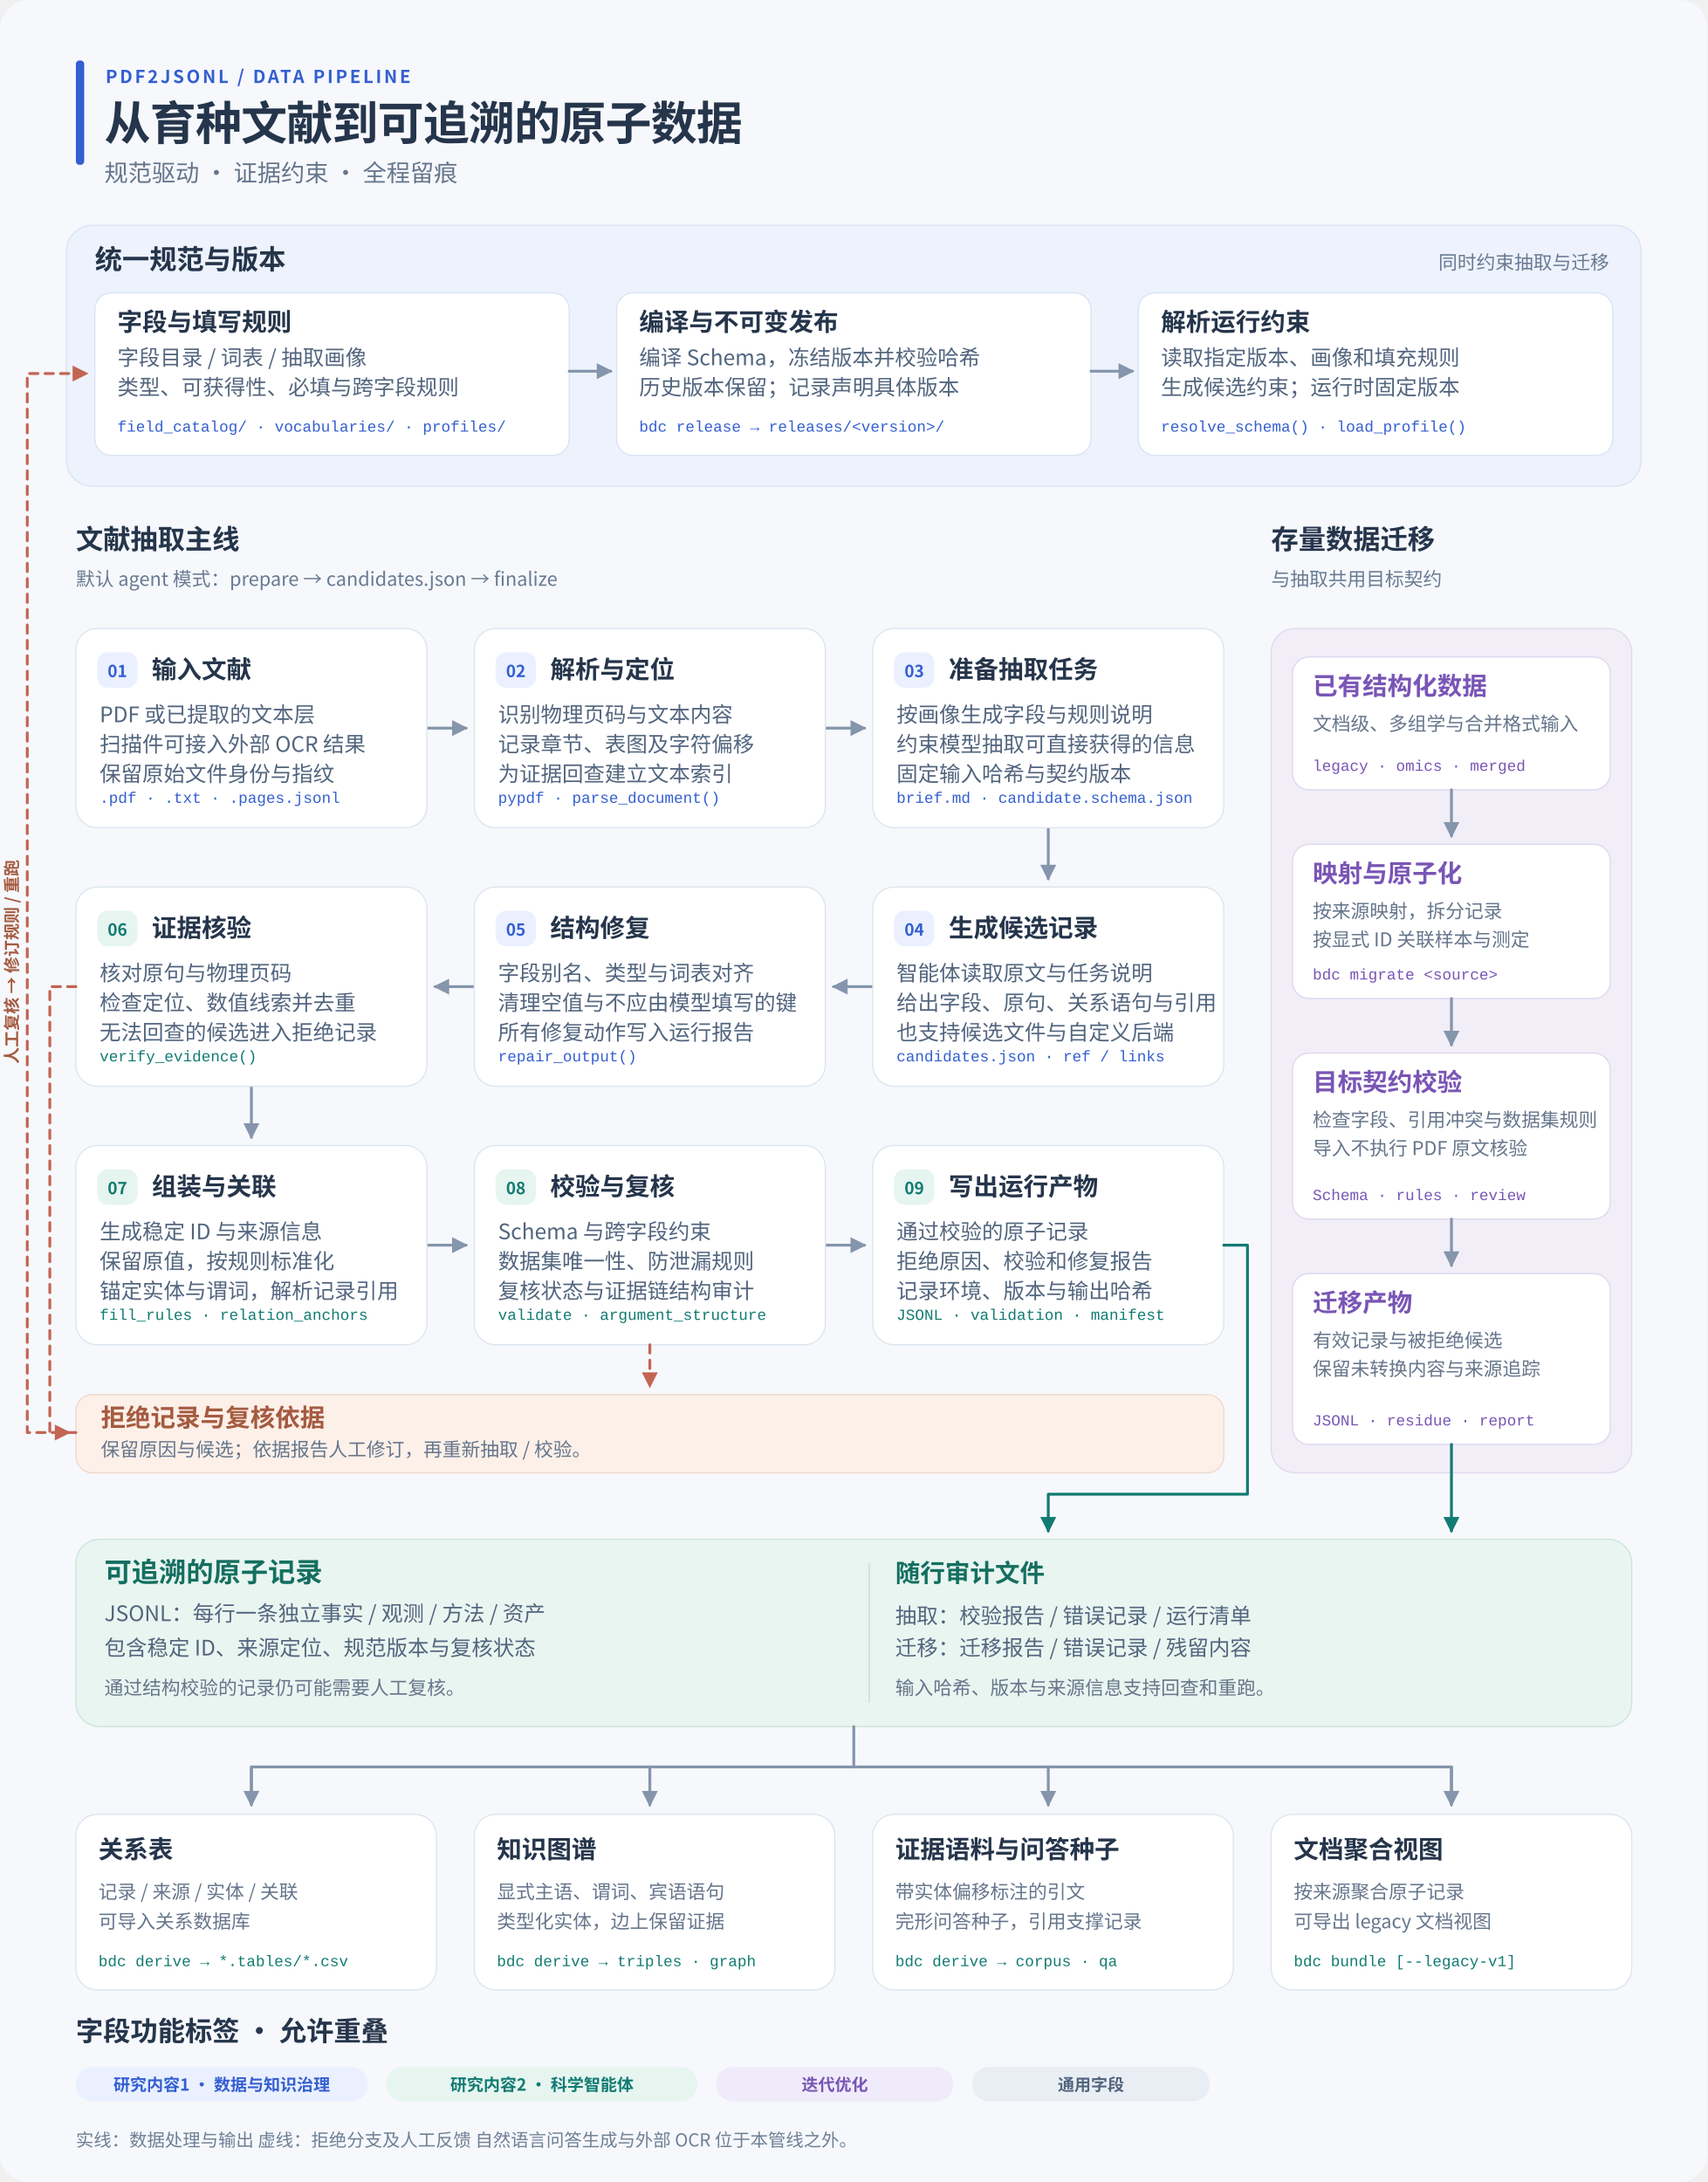
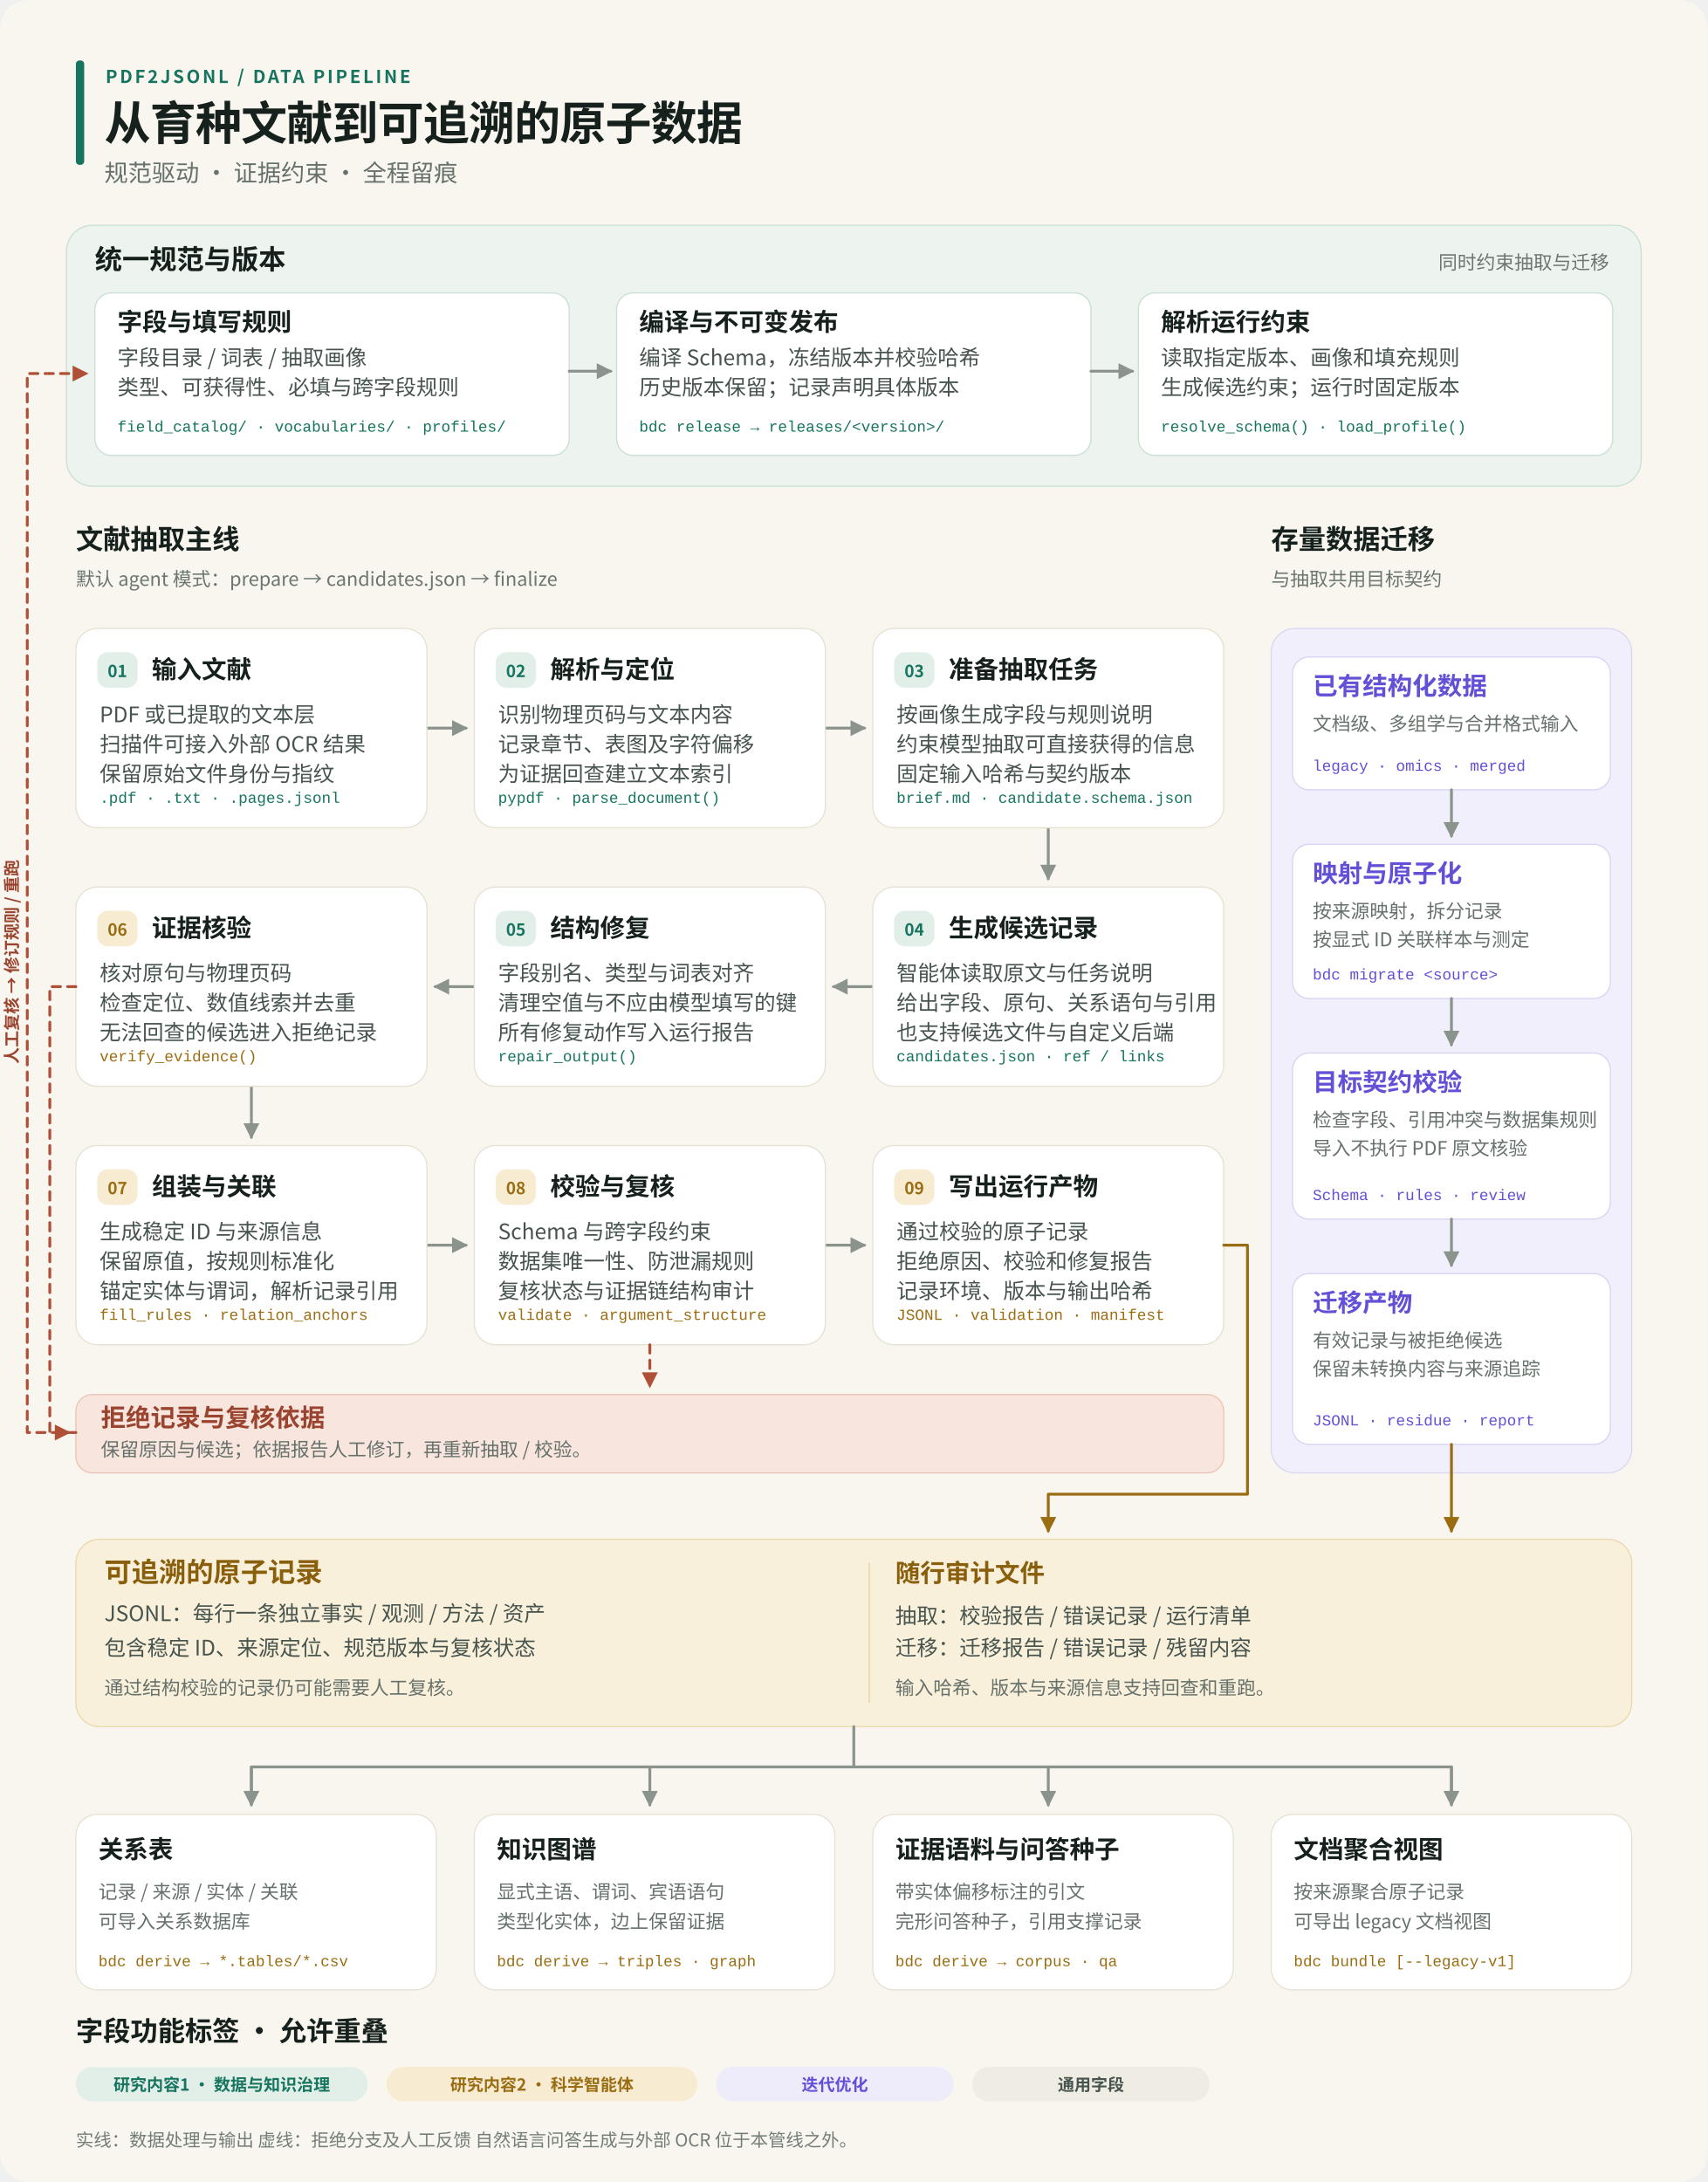
<svg xmlns="http://www.w3.org/2000/svg" id="pipeline-diagram" viewBox="0 0 1440 1840" width="1440" height="1840" role="img" aria-labelledby="diagram-title diagram-desc" lang="zh-CN">
  <defs>
    <marker id="arrow" viewBox="0 0 10 10" refX="8" refY="5" markerWidth="7" markerHeight="7" orient="auto-start-reverse">
-       <path d="M1 1 L9 5 L1 9 Z" fill="#8495ac" />
+       <path d="M1 1 L9 5 L1 9 Z" fill="#8a948d" />
    </marker>
    <marker id="arrow-teal" viewBox="0 0 10 10" refX="8" refY="5" markerWidth="7" markerHeight="7" orient="auto-start-reverse">
-       <path d="M1 1 L9 5 L1 9 Z" fill="#127b72" />
+       <path d="M1 1 L9 5 L1 9 Z" fill="#9a6d12" />
    </marker>
    <marker id="arrow-red" viewBox="0 0 10 10" refX="8" refY="5" markerWidth="7" markerHeight="7" orient="auto-start-reverse">
-       <path d="M1 1 L9 5 L1 9 Z" fill="#c36553" />
+       <path d="M1 1 L9 5 L1 9 Z" fill="#b04f37" />
    </marker>
  </defs>
  <style>
-   text {font-family: "PingFang SC", "Microsoft YaHei", "Noto Sans CJK SC", "Segoe UI", Arial, sans-serif; fill: #25354b;}
-   .kicker {font-size: 15px; font-weight: 700; letter-spacing: 2px; fill:#345fd1;}
+   text {font-family: "PingFang SC", "Microsoft YaHei", "Noto Sans CJK SC", "Segoe UI", Arial, sans-serif; fill: #16211d;}
+   .kicker {font-size: 15px; font-weight: 700; letter-spacing: 2px; fill:#16745f;}
  .heading {font-size: 39px; font-weight: 750; letter-spacing: -.6px;}
-   .subtitle {font-size: 20px; fill:#65758b;}
+   .subtitle {font-size: 20px; fill:#66716b;}
  .sectiontitle {font-size: 23px; font-weight: 700;}
-   .sectionnote {font-size: 16px; fill:#687a92;}
+   .sectionnote {font-size: 16px; fill:#6b766f;}
  .cardtitle {font-size: 21px; font-weight: 700;}
-   .body {font-size: 18px; fill:#52657e;}
+   .body {font-size: 18px; fill:#47544e;}
  .mono {font-size: 13px; font-family: "SFMono-Regular", Consolas, "Liberation Mono", monospace;}
  .tag {font-size: 14px; font-weight: 650;}
  .stepno {font-size: 14px; font-weight: 750;}
-   .small {font-size: 16px; fill:#65758b;}
-   .footnote {font-size: 15px; fill:#6e7f95;}
+   .small {font-size: 16px; fill:#66716b;}
+   .footnote {font-size: 15px; fill:#737d77;}
  .step:focus {outline:none;}
-   .step:focus &gt; rect, .step:hover &gt; rect {stroke:#6383cd;}
+   .step:focus &gt; rect, .step:hover &gt; rect {stroke:#3f9a80;}
</style>
-   <rect width="1440" height="1840" rx="24" fill="#f6f8fc" />
-   <rect x="64" y="51" width="7" height="88" rx="3" fill="#345fd1" />
+   <rect width="1440" height="1840" rx="24" fill="#f8f6ef" />
+   <rect x="64" y="51" width="7" height="88" rx="3" fill="#16745f" />
  <text x="89" y="70" class="kicker">PDF2JSONL  /  DATA PIPELINE</text>
  <text x="88" y="118" class="heading">从育种文献到可追溯的原子数据</text>
  <text x="88" y="153" class="subtitle">规范驱动 · 证据约束 · 全程留痕</text>
-   <rect x="56" y="190" width="1328" height="220" rx="22" fill="#edf2fc" stroke="#d9e3f5" />
+   <rect x="56" y="190" width="1328" height="220" rx="22" fill="#edf4ef" stroke="#c9dfd3" />
  <text x="80" y="227" class="sectiontitle">统一规范与版本</text>
  <text x="1357" y="227" class="sectionnote" text-anchor="end">同时约束抽取与迁移</text>
-   <rect x="80" y="247" width="400" height="137" rx="14" fill="#ffffff" stroke="#d9e3f5" />
+   <rect x="80" y="247" width="400" height="137" rx="14" fill="#ffffff" stroke="#c9dfd3" />
  <text x="99" y="279" class="cardtitle">字段与填写规则</text>
  <text x="99" y="308" class="body">字段目录 / 词表 / 抽取画像</text>
  <text x="99" y="333" class="body">类型、可获得性、必填与跨字段规则</text>
-   <text x="99" y="364" class="mono" style="fill:#345fd1">field_catalog/ · vocabularies/ · profiles/</text>
-   <rect x="520" y="247" width="400" height="137" rx="14" fill="#ffffff" stroke="#d9e3f5" />
+   <text x="99" y="364" class="mono" style="fill:#16745f">field_catalog/ · vocabularies/ · profiles/</text>
+   <rect x="520" y="247" width="400" height="137" rx="14" fill="#ffffff" stroke="#c9dfd3" />
  <text x="539" y="279" class="cardtitle">编译与不可变发布</text>
  <text x="539" y="308" class="body">编译 Schema，冻结版本并校验哈希</text>
  <text x="539" y="333" class="body">历史版本保留；记录声明具体版本</text>
-   <text x="539" y="364" class="mono" style="fill:#345fd1">bdc release → releases/&lt;version&gt;/</text>
-   <rect x="960" y="247" width="400" height="137" rx="14" fill="#ffffff" stroke="#d9e3f5" />
+   <text x="539" y="364" class="mono" style="fill:#16745f">bdc release → releases/&lt;version&gt;/</text>
+   <rect x="960" y="247" width="400" height="137" rx="14" fill="#ffffff" stroke="#c9dfd3" />
  <text x="979" y="279" class="cardtitle">解析运行约束</text>
  <text x="979" y="308" class="body">读取指定版本、画像和填充规则</text>
  <text x="979" y="333" class="body">生成候选约束；运行时固定版本</text>
-   <text x="979" y="364" class="mono" style="fill:#345fd1">resolve_schema() · load_profile()</text>
-   <path d="M480 313 H515" fill="none" stroke="#8495ac" stroke-width="2.4" stroke-linecap="round" stroke-linejoin="round" marker-end="url(#arrow)" />
-   <path d="M920 313 H955" fill="none" stroke="#8495ac" stroke-width="2.4" stroke-linecap="round" stroke-linejoin="round" marker-end="url(#arrow)" />
+   <text x="979" y="364" class="mono" style="fill:#16745f">resolve_schema() · load_profile()</text>
+   <path d="M480 313 H515" fill="none" stroke="#8a948d" stroke-width="2.4" stroke-linecap="round" stroke-linejoin="round" marker-end="url(#arrow)" />
+   <path d="M920 313 H955" fill="none" stroke="#8a948d" stroke-width="2.4" stroke-linecap="round" stroke-linejoin="round" marker-end="url(#arrow)" />
  <text x="64" y="463" class="sectiontitle">文献抽取主线</text>
  <text x="64" y="494" class="sectionnote">默认 agent 模式：prepare → candidates.json → finalize</text>
  <text x="1072" y="463" class="sectiontitle">存量数据迁移</text>
  <text x="1072" y="494" class="sectionnote">与抽取共用目标契约</text>
-   <path d="M360 614 H393" fill="none" stroke="#8495ac" stroke-width="2.4" stroke-linecap="round" stroke-linejoin="round" marker-end="url(#arrow)" />
-   <path d="M696 614 H729" fill="none" stroke="#8495ac" stroke-width="2.4" stroke-linecap="round" stroke-linejoin="round" marker-end="url(#arrow)" />
-   <path d="M884 698 V741" fill="none" stroke="#8495ac" stroke-width="2.4" stroke-linecap="round" stroke-linejoin="round" marker-end="url(#arrow)" />
-   <path d="M736 832 H703" fill="none" stroke="#8495ac" stroke-width="2.4" stroke-linecap="round" stroke-linejoin="round" marker-end="url(#arrow)" />
-   <path d="M400 832 H367" fill="none" stroke="#8495ac" stroke-width="2.4" stroke-linecap="round" stroke-linejoin="round" marker-end="url(#arrow)" />
-   <path d="M212 916 V959" fill="none" stroke="#8495ac" stroke-width="2.4" stroke-linecap="round" stroke-linejoin="round" marker-end="url(#arrow)" />
-   <path d="M360 1050 H393" fill="none" stroke="#8495ac" stroke-width="2.4" stroke-linecap="round" stroke-linejoin="round" marker-end="url(#arrow)" />
-   <path d="M696 1050 H729" fill="none" stroke="#8495ac" stroke-width="2.4" stroke-linecap="round" stroke-linejoin="round" marker-end="url(#arrow)" />
-   <g class="step">
-     <rect x="64" y="530" width="296" height="168" rx="18" fill="#ffffff" stroke="#dce4ee" />
-     <rect x="82" y="550" width="34" height="30" rx="9" fill="#eaf0ff" stroke="none" />
-     <text x="99" y="571" class="stepno" style="fill:#345fd1" text-anchor="middle">01</text>
+   <path d="M360 614 H393" fill="none" stroke="#8a948d" stroke-width="2.4" stroke-linecap="round" stroke-linejoin="round" marker-end="url(#arrow)" />
+   <path d="M696 614 H729" fill="none" stroke="#8a948d" stroke-width="2.4" stroke-linecap="round" stroke-linejoin="round" marker-end="url(#arrow)" />
+   <path d="M884 698 V741" fill="none" stroke="#8a948d" stroke-width="2.4" stroke-linecap="round" stroke-linejoin="round" marker-end="url(#arrow)" />
+   <path d="M736 832 H703" fill="none" stroke="#8a948d" stroke-width="2.4" stroke-linecap="round" stroke-linejoin="round" marker-end="url(#arrow)" />
+   <path d="M400 832 H367" fill="none" stroke="#8a948d" stroke-width="2.4" stroke-linecap="round" stroke-linejoin="round" marker-end="url(#arrow)" />
+   <path d="M212 916 V959" fill="none" stroke="#8a948d" stroke-width="2.4" stroke-linecap="round" stroke-linejoin="round" marker-end="url(#arrow)" />
+   <path d="M360 1050 H393" fill="none" stroke="#8a948d" stroke-width="2.4" stroke-linecap="round" stroke-linejoin="round" marker-end="url(#arrow)" />
+   <path d="M696 1050 H729" fill="none" stroke="#8a948d" stroke-width="2.4" stroke-linecap="round" stroke-linejoin="round" marker-end="url(#arrow)" />
+   <g class="step">
+     <rect x="64" y="530" width="296" height="168" rx="18" fill="#ffffff" stroke="#e6e1d2" />
+     <rect x="82" y="550" width="34" height="30" rx="9" fill="#e2efe8" stroke="none" />
+     <text x="99" y="571" class="stepno" style="fill:#16745f" text-anchor="middle">01</text>
    <text x="128" y="572" class="cardtitle">输入文献</text>
    <text x="84" y="609" class="body">PDF 或已提取的文本层</text>
    <text x="84" y="634" class="body">扫描件可接入外部 OCR 结果</text>
    <text x="84" y="659" class="body">保留原始文件身份与指纹</text>
-     <text x="84" y="677" class="mono" style="fill:#345fd1">.pdf · .txt · .pages.jsonl</text>
-   </g>
-   <g class="step">
-     <rect x="400" y="530" width="296" height="168" rx="18" fill="#ffffff" stroke="#dce4ee" />
-     <rect x="418" y="550" width="34" height="30" rx="9" fill="#eaf0ff" stroke="none" />
-     <text x="435" y="571" class="stepno" style="fill:#345fd1" text-anchor="middle">02</text>
+     <text x="84" y="677" class="mono" style="fill:#16745f">.pdf · .txt · .pages.jsonl</text>
+   </g>
+   <g class="step">
+     <rect x="400" y="530" width="296" height="168" rx="18" fill="#ffffff" stroke="#e6e1d2" />
+     <rect x="418" y="550" width="34" height="30" rx="9" fill="#e2efe8" stroke="none" />
+     <text x="435" y="571" class="stepno" style="fill:#16745f" text-anchor="middle">02</text>
    <text x="464" y="572" class="cardtitle">解析与定位</text>
    <text x="420" y="609" class="body">识别物理页码与文本内容</text>
    <text x="420" y="634" class="body">记录章节、表图及字符偏移</text>
    <text x="420" y="659" class="body">为证据回查建立文本索引</text>
-     <text x="420" y="677" class="mono" style="fill:#345fd1">pypdf · parse_document()</text>
-   </g>
-   <g class="step">
-     <rect x="736" y="530" width="296" height="168" rx="18" fill="#ffffff" stroke="#dce4ee" />
-     <rect x="754" y="550" width="34" height="30" rx="9" fill="#eaf0ff" stroke="none" />
-     <text x="771" y="571" class="stepno" style="fill:#345fd1" text-anchor="middle">03</text>
+     <text x="420" y="677" class="mono" style="fill:#16745f">pypdf · parse_document()</text>
+   </g>
+   <g class="step">
+     <rect x="736" y="530" width="296" height="168" rx="18" fill="#ffffff" stroke="#e6e1d2" />
+     <rect x="754" y="550" width="34" height="30" rx="9" fill="#e2efe8" stroke="none" />
+     <text x="771" y="571" class="stepno" style="fill:#16745f" text-anchor="middle">03</text>
    <text x="800" y="572" class="cardtitle">准备抽取任务</text>
    <text x="756" y="609" class="body">按画像生成字段与规则说明</text>
    <text x="756" y="634" class="body">约束模型抽取可直接获得的信息</text>
    <text x="756" y="659" class="body">固定输入哈希与契约版本</text>
-     <text x="756" y="677" class="mono" style="fill:#345fd1">brief.md · candidate.schema.json</text>
-   </g>
-   <g class="step">
-     <rect x="736" y="748" width="296" height="168" rx="18" fill="#ffffff" stroke="#dce4ee" />
-     <rect x="754" y="768" width="34" height="30" rx="9" fill="#eaf0ff" stroke="none" />
-     <text x="771" y="789" class="stepno" style="fill:#345fd1" text-anchor="middle">04</text>
+     <text x="756" y="677" class="mono" style="fill:#16745f">brief.md · candidate.schema.json</text>
+   </g>
+   <g class="step">
+     <rect x="736" y="748" width="296" height="168" rx="18" fill="#ffffff" stroke="#e6e1d2" />
+     <rect x="754" y="768" width="34" height="30" rx="9" fill="#e2efe8" stroke="none" />
+     <text x="771" y="789" class="stepno" style="fill:#16745f" text-anchor="middle">04</text>
    <text x="800" y="790" class="cardtitle">生成候选记录</text>
    <text x="756" y="827" class="body">智能体读取原文与任务说明</text>
    <text x="756" y="852" class="body">给出字段、原句、关系语句与引用</text>
    <text x="756" y="877" class="body">也支持候选文件与自定义后端</text>
-     <text x="756" y="895" class="mono" style="fill:#345fd1">candidates.json · ref / links</text>
-   </g>
-   <g class="step">
-     <rect x="400" y="748" width="296" height="168" rx="18" fill="#ffffff" stroke="#dce4ee" />
-     <rect x="418" y="768" width="34" height="30" rx="9" fill="#eaf0ff" stroke="none" />
-     <text x="435" y="789" class="stepno" style="fill:#345fd1" text-anchor="middle">05</text>
+     <text x="756" y="895" class="mono" style="fill:#16745f">candidates.json · ref / links</text>
+   </g>
+   <g class="step">
+     <rect x="400" y="748" width="296" height="168" rx="18" fill="#ffffff" stroke="#e6e1d2" />
+     <rect x="418" y="768" width="34" height="30" rx="9" fill="#e2efe8" stroke="none" />
+     <text x="435" y="789" class="stepno" style="fill:#16745f" text-anchor="middle">05</text>
    <text x="464" y="790" class="cardtitle">结构修复</text>
    <text x="420" y="827" class="body">字段别名、类型与词表对齐</text>
    <text x="420" y="852" class="body">清理空值与不应由模型填写的键</text>
    <text x="420" y="877" class="body">所有修复动作写入运行报告</text>
-     <text x="420" y="895" class="mono" style="fill:#345fd1">repair_output()</text>
-   </g>
-   <g class="step">
-     <rect x="64" y="748" width="296" height="168" rx="18" fill="#ffffff" stroke="#dce4ee" />
-     <rect x="82" y="768" width="34" height="30" rx="9" fill="#e6f5f0" stroke="none" />
-     <text x="99" y="789" class="stepno" style="fill:#127b72" text-anchor="middle">06</text>
+     <text x="420" y="895" class="mono" style="fill:#16745f">repair_output()</text>
+   </g>
+   <g class="step">
+     <rect x="64" y="748" width="296" height="168" rx="18" fill="#ffffff" stroke="#e6e1d2" />
+     <rect x="82" y="768" width="34" height="30" rx="9" fill="#f7ecd2" stroke="none" />
+     <text x="99" y="789" class="stepno" style="fill:#9a6d12" text-anchor="middle">06</text>
    <text x="128" y="790" class="cardtitle">证据核验</text>
    <text x="84" y="827" class="body">核对原句与物理页码</text>
    <text x="84" y="852" class="body">检查定位、数值线索并去重</text>
    <text x="84" y="877" class="body">无法回查的候选进入拒绝记录</text>
-     <text x="84" y="895" class="mono" style="fill:#127b72">verify_evidence()</text>
-   </g>
-   <g class="step">
-     <rect x="64" y="966" width="296" height="168" rx="18" fill="#ffffff" stroke="#dce4ee" />
-     <rect x="82" y="986" width="34" height="30" rx="9" fill="#e6f5f0" stroke="none" />
-     <text x="99" y="1007" class="stepno" style="fill:#127b72" text-anchor="middle">07</text>
+     <text x="84" y="895" class="mono" style="fill:#9a6d12">verify_evidence()</text>
+   </g>
+   <g class="step">
+     <rect x="64" y="966" width="296" height="168" rx="18" fill="#ffffff" stroke="#e6e1d2" />
+     <rect x="82" y="986" width="34" height="30" rx="9" fill="#f7ecd2" stroke="none" />
+     <text x="99" y="1007" class="stepno" style="fill:#9a6d12" text-anchor="middle">07</text>
    <text x="128" y="1008" class="cardtitle">组装与关联</text>
    <text x="84" y="1045" class="body">生成稳定 ID 与来源信息</text>
    <text x="84" y="1070" class="body">保留原值，按规则标准化</text>
    <text x="84" y="1095" class="body">锚定实体与谓词，解析记录引用</text>
-     <text x="84" y="1113" class="mono" style="fill:#127b72">fill_rules · relation_anchors</text>
-   </g>
-   <g class="step">
-     <rect x="400" y="966" width="296" height="168" rx="18" fill="#ffffff" stroke="#dce4ee" />
-     <rect x="418" y="986" width="34" height="30" rx="9" fill="#e6f5f0" stroke="none" />
-     <text x="435" y="1007" class="stepno" style="fill:#127b72" text-anchor="middle">08</text>
+     <text x="84" y="1113" class="mono" style="fill:#9a6d12">fill_rules · relation_anchors</text>
+   </g>
+   <g class="step">
+     <rect x="400" y="966" width="296" height="168" rx="18" fill="#ffffff" stroke="#e6e1d2" />
+     <rect x="418" y="986" width="34" height="30" rx="9" fill="#f7ecd2" stroke="none" />
+     <text x="435" y="1007" class="stepno" style="fill:#9a6d12" text-anchor="middle">08</text>
    <text x="464" y="1008" class="cardtitle">校验与复核</text>
    <text x="420" y="1045" class="body">Schema 与跨字段约束</text>
    <text x="420" y="1070" class="body">数据集唯一性、防泄漏规则</text>
    <text x="420" y="1095" class="body">复核状态与证据链结构审计</text>
-     <text x="420" y="1113" class="mono" style="fill:#127b72">validate · argument_structure</text>
-   </g>
-   <g class="step">
-     <rect x="736" y="966" width="296" height="168" rx="18" fill="#ffffff" stroke="#dce4ee" />
-     <rect x="754" y="986" width="34" height="30" rx="9" fill="#e6f5f0" stroke="none" />
-     <text x="771" y="1007" class="stepno" style="fill:#127b72" text-anchor="middle">09</text>
+     <text x="420" y="1113" class="mono" style="fill:#9a6d12">validate · argument_structure</text>
+   </g>
+   <g class="step">
+     <rect x="736" y="966" width="296" height="168" rx="18" fill="#ffffff" stroke="#e6e1d2" />
+     <rect x="754" y="986" width="34" height="30" rx="9" fill="#f7ecd2" stroke="none" />
+     <text x="771" y="1007" class="stepno" style="fill:#9a6d12" text-anchor="middle">09</text>
    <text x="800" y="1008" class="cardtitle">写出运行产物</text>
    <text x="756" y="1045" class="body">通过校验的原子记录</text>
    <text x="756" y="1070" class="body">拒绝原因、校验和修复报告</text>
    <text x="756" y="1095" class="body">记录环境、版本与输出哈希</text>
-     <text x="756" y="1113" class="mono" style="fill:#127b72">JSONL · validation · manifest</text>
-   </g>
-   <rect x="1072" y="530" width="304" height="712" rx="20" fill="#f1eef8" stroke="#e0d9ed" />
-   <rect x="1090" y="554" width="268" height="112" rx="14" fill="#ffffff" stroke="#ded6ed" />
-   <text x="1107" y="586" class="cardtitle" style="fill:#7955b5">已有结构化数据</text>
+     <text x="756" y="1113" class="mono" style="fill:#9a6d12">JSONL · validation · manifest</text>
+   </g>
+   <rect x="1072" y="530" width="304" height="712" rx="20" fill="#f1effb" stroke="#dcd6f3" />
+   <rect x="1090" y="554" width="268" height="112" rx="14" fill="#ffffff" stroke="#d9d3f3" />
+   <text x="1107" y="586" class="cardtitle" style="fill:#6250d6">已有结构化数据</text>
  <text x="1107" y="616" class="small">文档级、多组学与合并格式输入</text>
-   <text x="1107" y="650" class="mono" style="fill:#7955b5">legacy · omics · merged</text>
-   <rect x="1090" y="712" width="268" height="130" rx="14" fill="#ffffff" stroke="#ded6ed" />
-   <text x="1107" y="744" class="cardtitle" style="fill:#7955b5">映射与原子化</text>
+   <text x="1107" y="650" class="mono" style="fill:#6250d6">legacy · omics · merged</text>
+   <rect x="1090" y="712" width="268" height="130" rx="14" fill="#ffffff" stroke="#d9d3f3" />
+   <text x="1107" y="744" class="cardtitle" style="fill:#6250d6">映射与原子化</text>
  <text x="1107" y="774" class="small">按来源映射，拆分记录</text>
  <text x="1107" y="798" class="small">按显式 ID 关联样本与测定</text>
-   <text x="1107" y="826" class="mono" style="fill:#7955b5">bdc migrate &lt;source&gt;</text>
-   <rect x="1090" y="888" width="268" height="140" rx="14" fill="#ffffff" stroke="#ded6ed" />
-   <text x="1107" y="920" class="cardtitle" style="fill:#7955b5">目标契约校验</text>
+   <text x="1107" y="826" class="mono" style="fill:#6250d6">bdc migrate &lt;source&gt;</text>
+   <rect x="1090" y="888" width="268" height="140" rx="14" fill="#ffffff" stroke="#d9d3f3" />
+   <text x="1107" y="920" class="cardtitle" style="fill:#6250d6">目标契约校验</text>
  <text x="1107" y="950" class="small">检查字段、引用冲突与数据集规则</text>
  <text x="1107" y="974" class="small">导入不执行 PDF 原文核验</text>
-   <text x="1107" y="1012" class="mono" style="fill:#7955b5">Schema · rules · review</text>
-   <rect x="1090" y="1074" width="268" height="144" rx="14" fill="#ffffff" stroke="#ded6ed" />
-   <text x="1107" y="1106" class="cardtitle" style="fill:#7955b5">迁移产物</text>
+   <text x="1107" y="1012" class="mono" style="fill:#6250d6">Schema · rules · review</text>
+   <rect x="1090" y="1074" width="268" height="144" rx="14" fill="#ffffff" stroke="#d9d3f3" />
+   <text x="1107" y="1106" class="cardtitle" style="fill:#6250d6">迁移产物</text>
  <text x="1107" y="1136" class="small">有效记录与被拒绝候选</text>
  <text x="1107" y="1160" class="small">保留未转换内容与来源追踪</text>
-   <text x="1107" y="1202" class="mono" style="fill:#7955b5">JSONL · residue · report</text>
-   <path d="M1224 666 V705" fill="none" stroke="#8495ac" stroke-width="2.4" stroke-linecap="round" stroke-linejoin="round" marker-end="url(#arrow)" />
-   <path d="M1224 842 V881" fill="none" stroke="#8495ac" stroke-width="2.4" stroke-linecap="round" stroke-linejoin="round" marker-end="url(#arrow)" />
-   <path d="M1224 1028 V1067" fill="none" stroke="#8495ac" stroke-width="2.4" stroke-linecap="round" stroke-linejoin="round" marker-end="url(#arrow)" />
-   <rect x="64" y="1176" width="968" height="66" rx="14" fill="#fcf0e9" stroke="#efd8cb" />
-   <text x="85" y="1203" class="cardtitle" style="fill:#a55b40">拒绝记录与复核依据</text>
+   <text x="1107" y="1202" class="mono" style="fill:#6250d6">JSONL · residue · report</text>
+   <path d="M1224 666 V705" fill="none" stroke="#8a948d" stroke-width="2.4" stroke-linecap="round" stroke-linejoin="round" marker-end="url(#arrow)" />
+   <path d="M1224 842 V881" fill="none" stroke="#8a948d" stroke-width="2.4" stroke-linecap="round" stroke-linejoin="round" marker-end="url(#arrow)" />
+   <path d="M1224 1028 V1067" fill="none" stroke="#8a948d" stroke-width="2.4" stroke-linecap="round" stroke-linejoin="round" marker-end="url(#arrow)" />
+   <rect x="64" y="1176" width="968" height="66" rx="14" fill="#f8e6de" stroke="#ecc3b4" />
+   <text x="85" y="1203" class="cardtitle" style="fill:#9a4430">拒绝记录与复核依据</text>
  <text x="85" y="1228" class="small">保留原因与候选；依据报告人工修订，再重新抽取 / 校验。</text>
-   <path d="M64 832 H42 V1208 H58" fill="none" stroke="#c36553" stroke-width="2.4" stroke-linecap="round" stroke-linejoin="round" stroke-dasharray="7 6" marker-end="url(#arrow-red)" />
-   <path d="M548 1134 V1169" fill="none" stroke="#c36553" stroke-width="2.4" stroke-linecap="round" stroke-linejoin="round" stroke-dasharray="7 6" marker-end="url(#arrow-red)" />
-   <path d="M64 1208 H23 V315 H73" fill="none" stroke="#c36553" stroke-width="2.4" stroke-linecap="round" stroke-linejoin="round" stroke-dasharray="7 6" marker-end="url(#arrow-red)" />
+   <path d="M64 832 H42 V1208 H58" fill="none" stroke="#b04f37" stroke-width="2.4" stroke-linecap="round" stroke-linejoin="round" stroke-dasharray="7 6" marker-end="url(#arrow-red)" />
+   <path d="M548 1134 V1169" fill="none" stroke="#b04f37" stroke-width="2.4" stroke-linecap="round" stroke-linejoin="round" stroke-dasharray="7 6" marker-end="url(#arrow-red)" />
+   <path d="M64 1208 H23 V315 H73" fill="none" stroke="#b04f37" stroke-width="2.4" stroke-linecap="round" stroke-linejoin="round" stroke-dasharray="7 6" marker-end="url(#arrow-red)" />
  <g transform="translate(15 811) rotate(-90)">
-     <text x="0" y="0" class="tag" style="fill:#a55b40" text-anchor="middle">人工复核 → 修订规则 / 重跑</text>
-   </g>
-   <path d="M1032 1050 H1052 V1260 H884 V1291" fill="none" stroke="#127b72" stroke-width="2.4" stroke-linecap="round" stroke-linejoin="round" marker-end="url(#arrow-teal)" />
-   <path d="M1224 1218 V1291" fill="none" stroke="#127b72" stroke-width="2.4" stroke-linecap="round" stroke-linejoin="round" marker-end="url(#arrow-teal)" />
-   <rect x="64" y="1298" width="1312" height="158" rx="20" fill="#e9f5f0" stroke="#cce4d8" />
-   <text x="88" y="1334" class="sectiontitle" style="fill:#146f60">可追溯的原子记录</text>
+     <text x="0" y="0" class="tag" style="fill:#9a4430" text-anchor="middle">人工复核 → 修订规则 / 重跑</text>
+   </g>
+   <path d="M1032 1050 H1052 V1260 H884 V1291" fill="none" stroke="#9a6d12" stroke-width="2.4" stroke-linecap="round" stroke-linejoin="round" marker-end="url(#arrow-teal)" />
+   <path d="M1224 1218 V1291" fill="none" stroke="#9a6d12" stroke-width="2.4" stroke-linecap="round" stroke-linejoin="round" marker-end="url(#arrow-teal)" />
+   <rect x="64" y="1298" width="1312" height="158" rx="20" fill="#f9f0db" stroke="#ead8ab" />
+   <text x="88" y="1334" class="sectiontitle" style="fill:#8a5f0c">可追溯的原子记录</text>
  <text x="88" y="1367" class="body">JSONL：每行一条独立事实 / 观测 / 方法 / 资产</text>
  <text x="88" y="1396" class="body">包含稳定 ID、来源定位、规范版本与复核状态</text>
  <text x="88" y="1429" class="small">通过结构校验的记录仍可能需要人工复核。</text>
-   <path d="M733 1318 V1436" stroke="#c2ded0" />
-   <text x="755" y="1334" class="cardtitle" style="fill:#146f60">随行审计文件</text>
+   <path d="M733 1318 V1436" stroke="#e8d29d" />
+   <text x="755" y="1334" class="cardtitle" style="fill:#8a5f0c">随行审计文件</text>
  <text x="755" y="1369" class="body">抽取：校验报告 / 错误记录 / 运行清单</text>
  <text x="755" y="1396" class="body">迁移：迁移报告 / 错误记录 / 残留内容</text>
  <text x="755" y="1429" class="small">输入哈希、版本与来源信息支持回查和重跑。</text>
-   <path d="M720 1456 V1490" fill="none" stroke="#8495ac" stroke-width="2.4" stroke-linecap="round" stroke-linejoin="round" />
-   <path d="M212 1521 V1490 H1224 V1521" fill="none" stroke="#8495ac" stroke-width="2.4" stroke-linecap="round" stroke-linejoin="round" />
-   <path d="M212 1490 V1522" fill="none" stroke="#8495ac" stroke-width="2.4" stroke-linecap="round" stroke-linejoin="round" marker-end="url(#arrow)" />
-   <path d="M548 1490 V1522" fill="none" stroke="#8495ac" stroke-width="2.4" stroke-linecap="round" stroke-linejoin="round" marker-end="url(#arrow)" />
-   <path d="M884 1490 V1522" fill="none" stroke="#8495ac" stroke-width="2.4" stroke-linecap="round" stroke-linejoin="round" marker-end="url(#arrow)" />
-   <path d="M1224 1490 V1522" fill="none" stroke="#8495ac" stroke-width="2.4" stroke-linecap="round" stroke-linejoin="round" marker-end="url(#arrow)" />
-   <rect x="64" y="1530" width="304" height="148" rx="18" fill="#ffffff" stroke="#dce4ee" />
+   <path d="M720 1456 V1490" fill="none" stroke="#8a948d" stroke-width="2.4" stroke-linecap="round" stroke-linejoin="round" />
+   <path d="M212 1521 V1490 H1224 V1521" fill="none" stroke="#8a948d" stroke-width="2.4" stroke-linecap="round" stroke-linejoin="round" />
+   <path d="M212 1490 V1522" fill="none" stroke="#8a948d" stroke-width="2.4" stroke-linecap="round" stroke-linejoin="round" marker-end="url(#arrow)" />
+   <path d="M548 1490 V1522" fill="none" stroke="#8a948d" stroke-width="2.4" stroke-linecap="round" stroke-linejoin="round" marker-end="url(#arrow)" />
+   <path d="M884 1490 V1522" fill="none" stroke="#8a948d" stroke-width="2.4" stroke-linecap="round" stroke-linejoin="round" marker-end="url(#arrow)" />
+   <path d="M1224 1490 V1522" fill="none" stroke="#8a948d" stroke-width="2.4" stroke-linecap="round" stroke-linejoin="round" marker-end="url(#arrow)" />
+   <rect x="64" y="1530" width="304" height="148" rx="18" fill="#ffffff" stroke="#e6e1d2" />
  <text x="83" y="1567" class="cardtitle">关系表</text>
  <text x="83" y="1601" class="small">记录 / 来源 / 实体 / 关联</text>
  <text x="83" y="1626" class="small">可导入关系数据库</text>
-   <text x="83" y="1658" class="mono" style="fill:#127b72">bdc derive → *.tables/*.csv</text>
-   <rect x="400" y="1530" width="304" height="148" rx="18" fill="#ffffff" stroke="#dce4ee" />
+   <text x="83" y="1658" class="mono" style="fill:#9a6d12">bdc derive → *.tables/*.csv</text>
+   <rect x="400" y="1530" width="304" height="148" rx="18" fill="#ffffff" stroke="#e6e1d2" />
  <text x="419" y="1567" class="cardtitle">知识图谱</text>
  <text x="419" y="1601" class="small">显式主语、谓词、宾语语句</text>
  <text x="419" y="1626" class="small">类型化实体，边上保留证据</text>
-   <text x="419" y="1658" class="mono" style="fill:#127b72">bdc derive → triples · graph</text>
-   <rect x="736" y="1530" width="304" height="148" rx="18" fill="#ffffff" stroke="#dce4ee" />
+   <text x="419" y="1658" class="mono" style="fill:#9a6d12">bdc derive → triples · graph</text>
+   <rect x="736" y="1530" width="304" height="148" rx="18" fill="#ffffff" stroke="#e6e1d2" />
  <text x="755" y="1567" class="cardtitle">证据语料与问答种子</text>
  <text x="755" y="1601" class="small">带实体偏移标注的引文</text>
  <text x="755" y="1626" class="small">完形问答种子，引用支撑记录</text>
-   <text x="755" y="1658" class="mono" style="fill:#127b72">bdc derive → corpus · qa</text>
-   <rect x="1072" y="1530" width="304" height="148" rx="18" fill="#ffffff" stroke="#dce4ee" />
+   <text x="755" y="1658" class="mono" style="fill:#9a6d12">bdc derive → corpus · qa</text>
+   <rect x="1072" y="1530" width="304" height="148" rx="18" fill="#ffffff" stroke="#e6e1d2" />
  <text x="1091" y="1567" class="cardtitle">文档聚合视图</text>
  <text x="1091" y="1601" class="small">按来源聚合原子记录</text>
  <text x="1091" y="1626" class="small">可导出 legacy 文档视图</text>
-   <text x="1091" y="1658" class="mono" style="fill:#127b72">bdc bundle [--legacy-v1]</text>
+   <text x="1091" y="1658" class="mono" style="fill:#9a6d12">bdc bundle [--legacy-v1]</text>
  <text x="64" y="1721" class="sectiontitle">字段功能标签 · 允许重叠</text>
-   <rect x="64" y="1743" width="246" height="29" rx="14" fill="#eaf0ff" stroke="none" />
-   <text x="187.0" y="1763" class="tag" style="fill:#345fd1" text-anchor="middle">研究内容1 · 数据与知识治理</text>
-   <rect x="326" y="1743" width="262" height="29" rx="14" fill="#e6f5f0" stroke="none" />
-   <text x="457.0" y="1763" class="tag" style="fill:#127b72" text-anchor="middle">研究内容2 · 科学智能体</text>
-   <rect x="604" y="1743" width="200" height="29" rx="14" fill="#f0ebfa" stroke="none" />
-   <text x="704.0" y="1763" class="tag" style="fill:#7955b5" text-anchor="middle">迭代优化</text>
-   <rect x="820" y="1743" width="200" height="29" rx="14" fill="#e9eef4" stroke="none" />
-   <text x="920.0" y="1763" class="tag" style="fill:#52657e" text-anchor="middle">通用字段</text>
+   <rect x="64" y="1743" width="246" height="29" rx="14" fill="#e2efe8" stroke="none" />
+   <text x="187.0" y="1763" class="tag" style="fill:#16745f" text-anchor="middle">研究内容1 · 数据与知识治理</text>
+   <rect x="326" y="1743" width="262" height="29" rx="14" fill="#f7ecd2" stroke="none" />
+   <text x="457.0" y="1763" class="tag" style="fill:#9a6d12" text-anchor="middle">研究内容2 · 科学智能体</text>
+   <rect x="604" y="1743" width="200" height="29" rx="14" fill="#eeebfb" stroke="none" />
+   <text x="704.0" y="1763" class="tag" style="fill:#6250d6" text-anchor="middle">迭代优化</text>
+   <rect x="820" y="1743" width="200" height="29" rx="14" fill="#efece3" stroke="none" />
+   <text x="920.0" y="1763" class="tag" style="fill:#47544e" text-anchor="middle">通用字段</text>
  <text x="64" y="1810" class="footnote">实线：数据处理与输出    虚线：拒绝分支及人工反馈    自然语言问答生成与外部 OCR 位于本管线之外。</text>
</svg>
